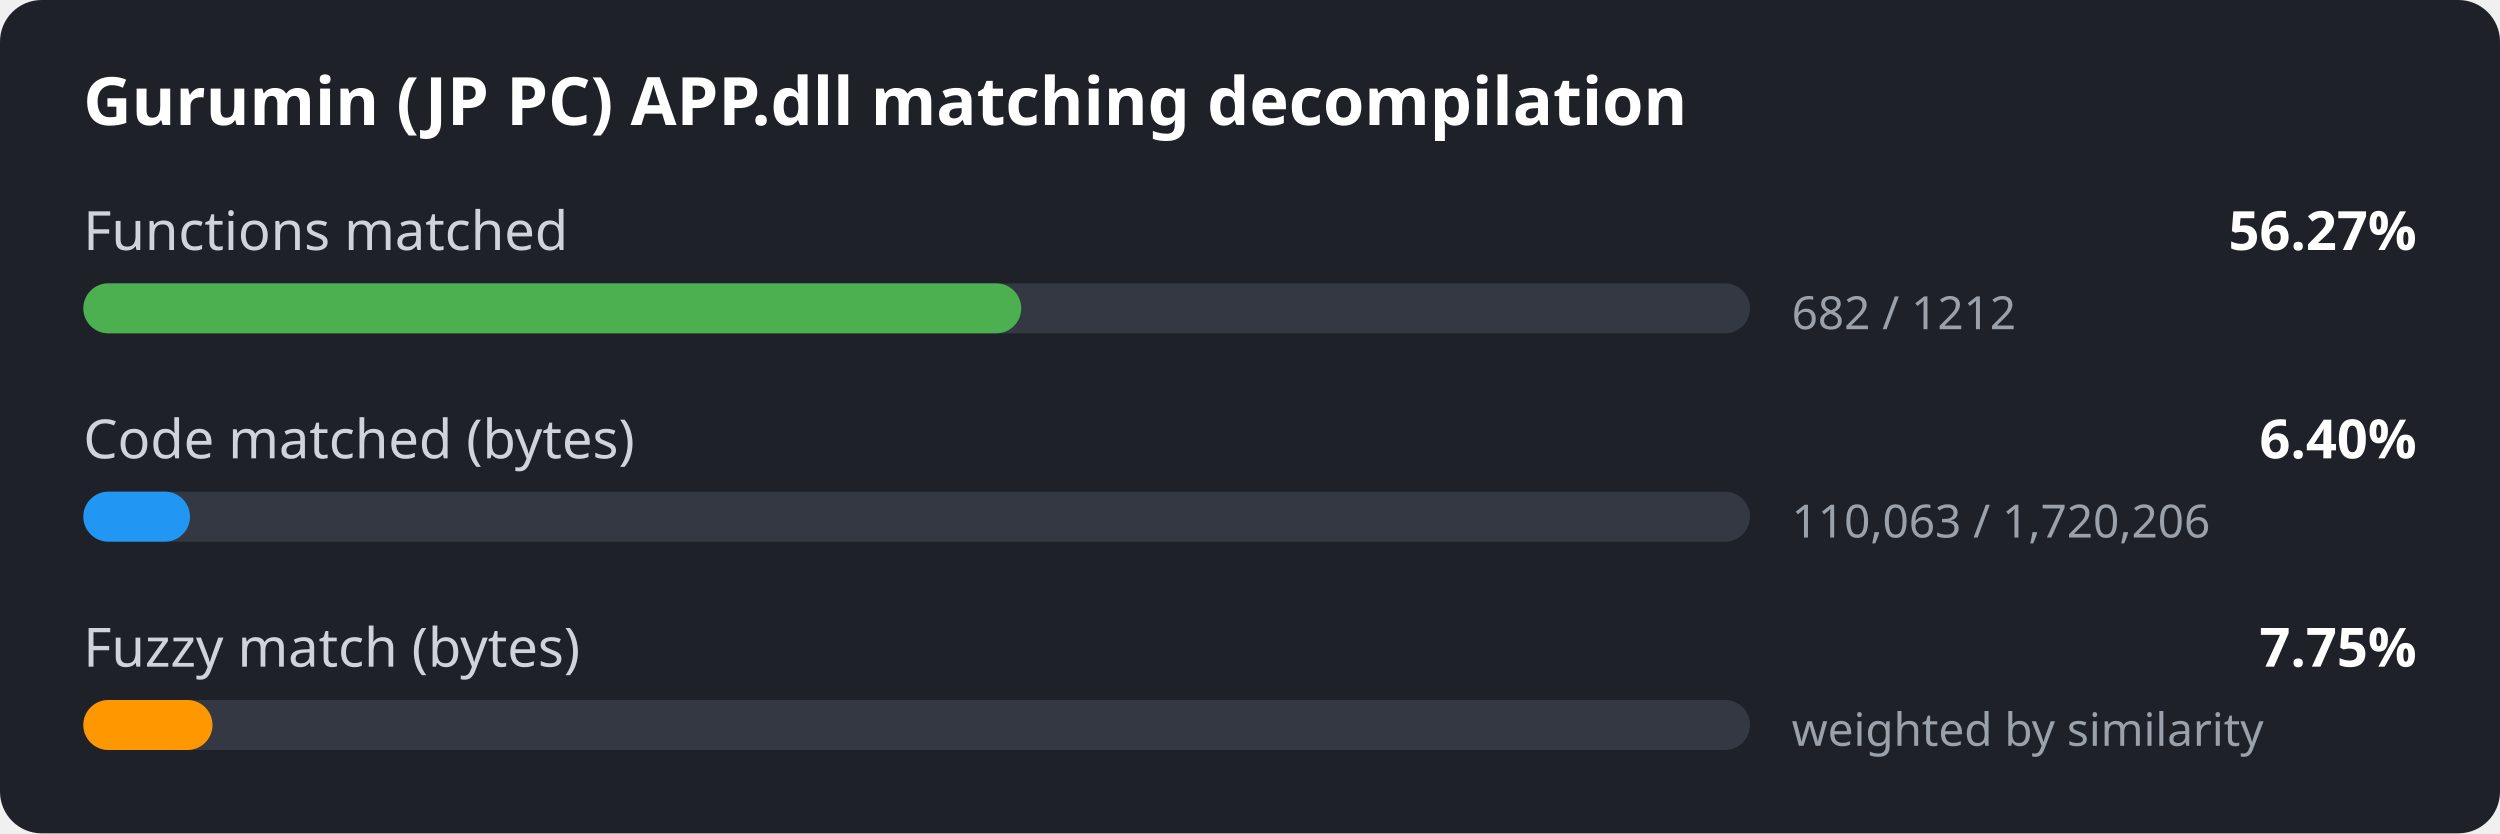
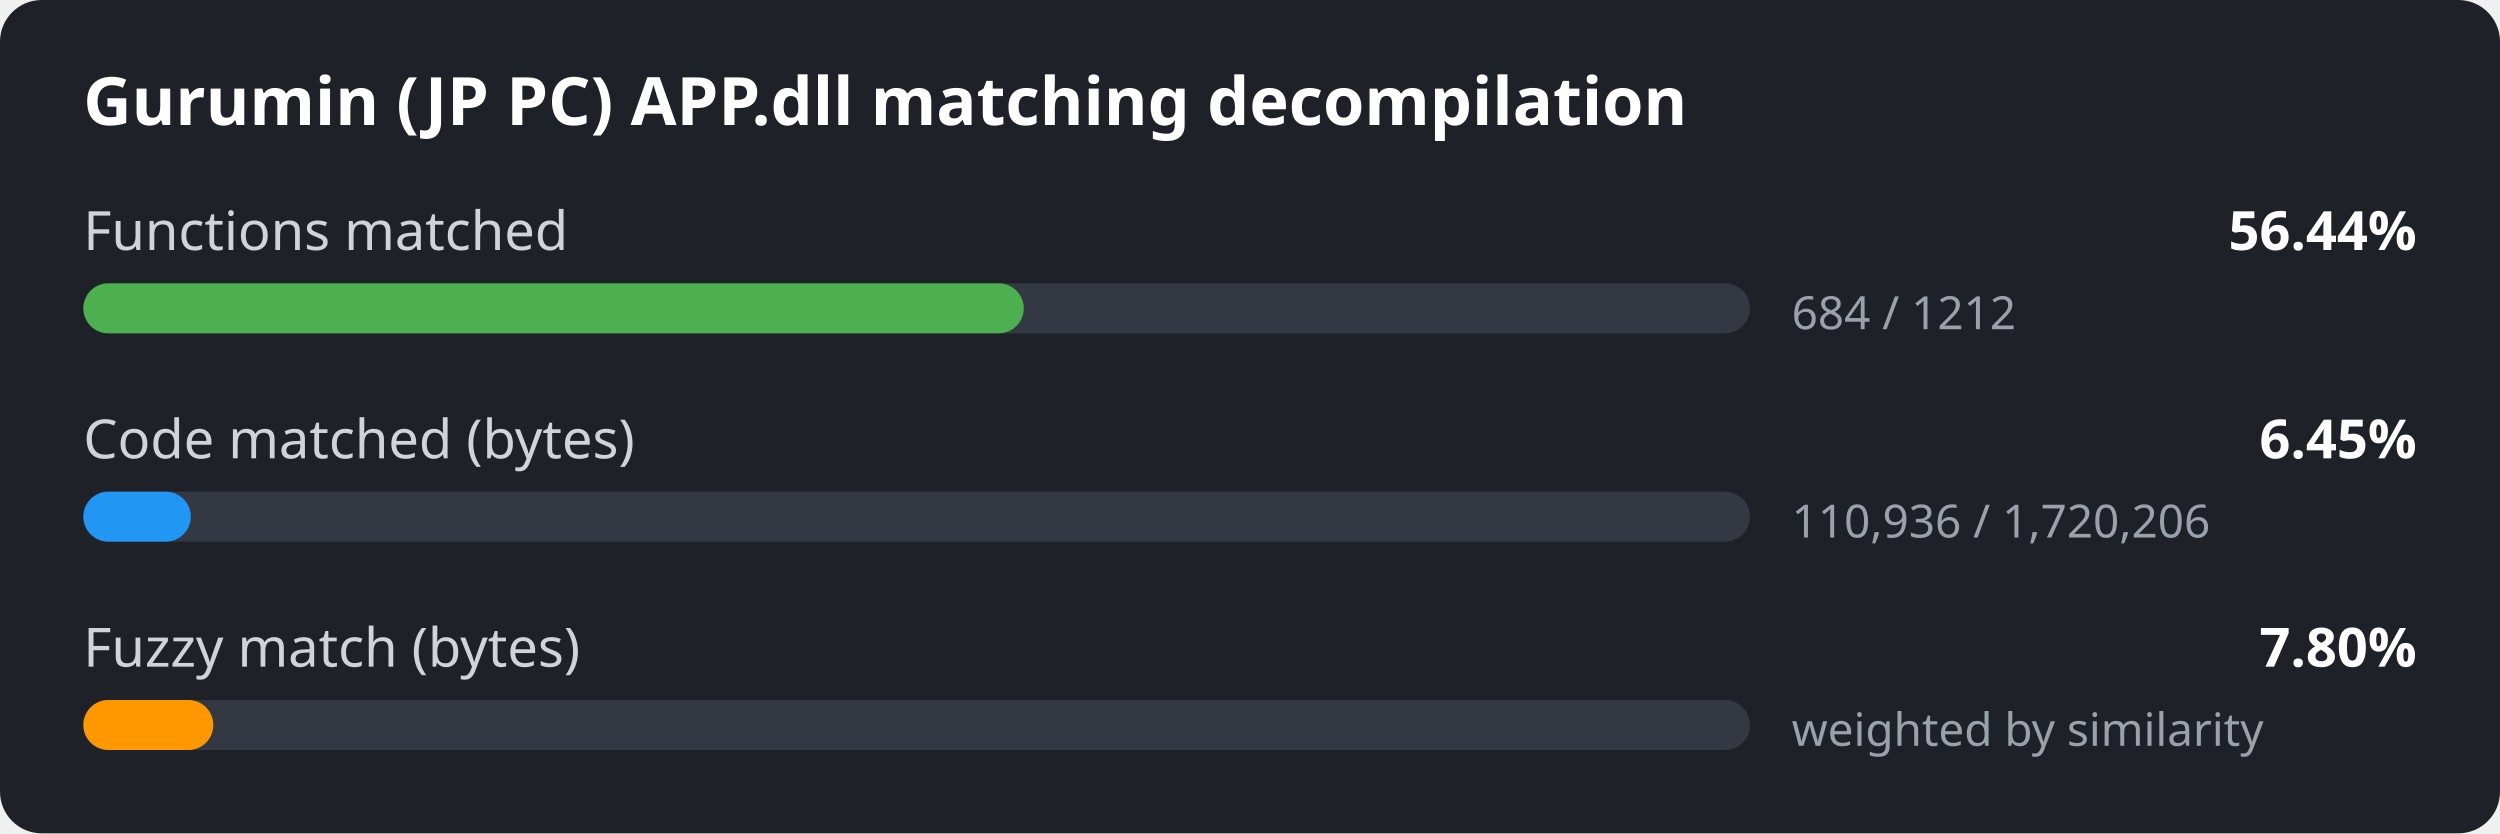
<svg xmlns="http://www.w3.org/2000/svg" width="600" height="200" viewBox="0 0 600 200">
  <style>
.bg { fill: #1e2127; }
.title { font: 600 16px sans-serif; fill: #ffffff; }
.label { font: 13px sans-serif; fill: #d0d4da; }
.value { font: 600 13px sans-serif; fill: #ffffff; }
.detail { font: 11px sans-serif; fill: #9aa1ab; }
.track { fill: #333842; }
</style>
  <rect width="600" height="200" rx="10" class="bg" />
  <text x="20" y="30" class="title">Gurumin (JP PC) APP.dll matching decompilation</text>
  <text x="20" y="60" class="label">Functions matched</text>
-   <text x="580" y="60" class="value" text-anchor="end">56.27%</text>
+   <text x="580" y="60" class="value" text-anchor="end">56.44%</text>
  <rect x="20" y="68" width="400" height="12" rx="6" class="track" />
-   <rect x="20" y="68" width="225.1" height="12" rx="6" fill="#4caf50" />
-   <text x="430" y="79" class="detail">682 / 1212</text>
+   <rect x="20" y="68" width="225.7" height="12" rx="6" fill="#4caf50" />
+   <text x="430" y="79" class="detail">684 / 1212</text>
  <text x="20" y="110" class="label">Code matched (bytes)</text>
-   <text x="580" y="110" class="value" text-anchor="end">6.40%</text>
+   <text x="580" y="110" class="value" text-anchor="end">6.45%</text>
  <rect x="20" y="118" width="400" height="12" rx="6" class="track" />
-   <rect x="20" y="118" width="25.6" height="12" rx="6" fill="#2196f3" />
-   <text x="430" y="129" class="detail">110,063 / 1,720,206</text>
+   <rect x="20" y="118" width="25.8" height="12" rx="6" fill="#2196f3" />
+   <text x="430" y="129" class="detail">110,936 / 1,720,206</text>
  <text x="20" y="160" class="label">Fuzzy match (bytes)</text>
-   <text x="580" y="160" class="value" text-anchor="end">7.75%</text>
+   <text x="580" y="160" class="value" text-anchor="end">7.80%</text>
  <rect x="20" y="168" width="400" height="12" rx="6" class="track" />
-   <rect x="20" y="168" width="31.0" height="12" rx="6" fill="#ff9800" />
+   <rect x="20" y="168" width="31.2" height="12" rx="6" fill="#ff9800" />
  <text x="430" y="179" class="detail">weighted by similarity</text>
</svg>
